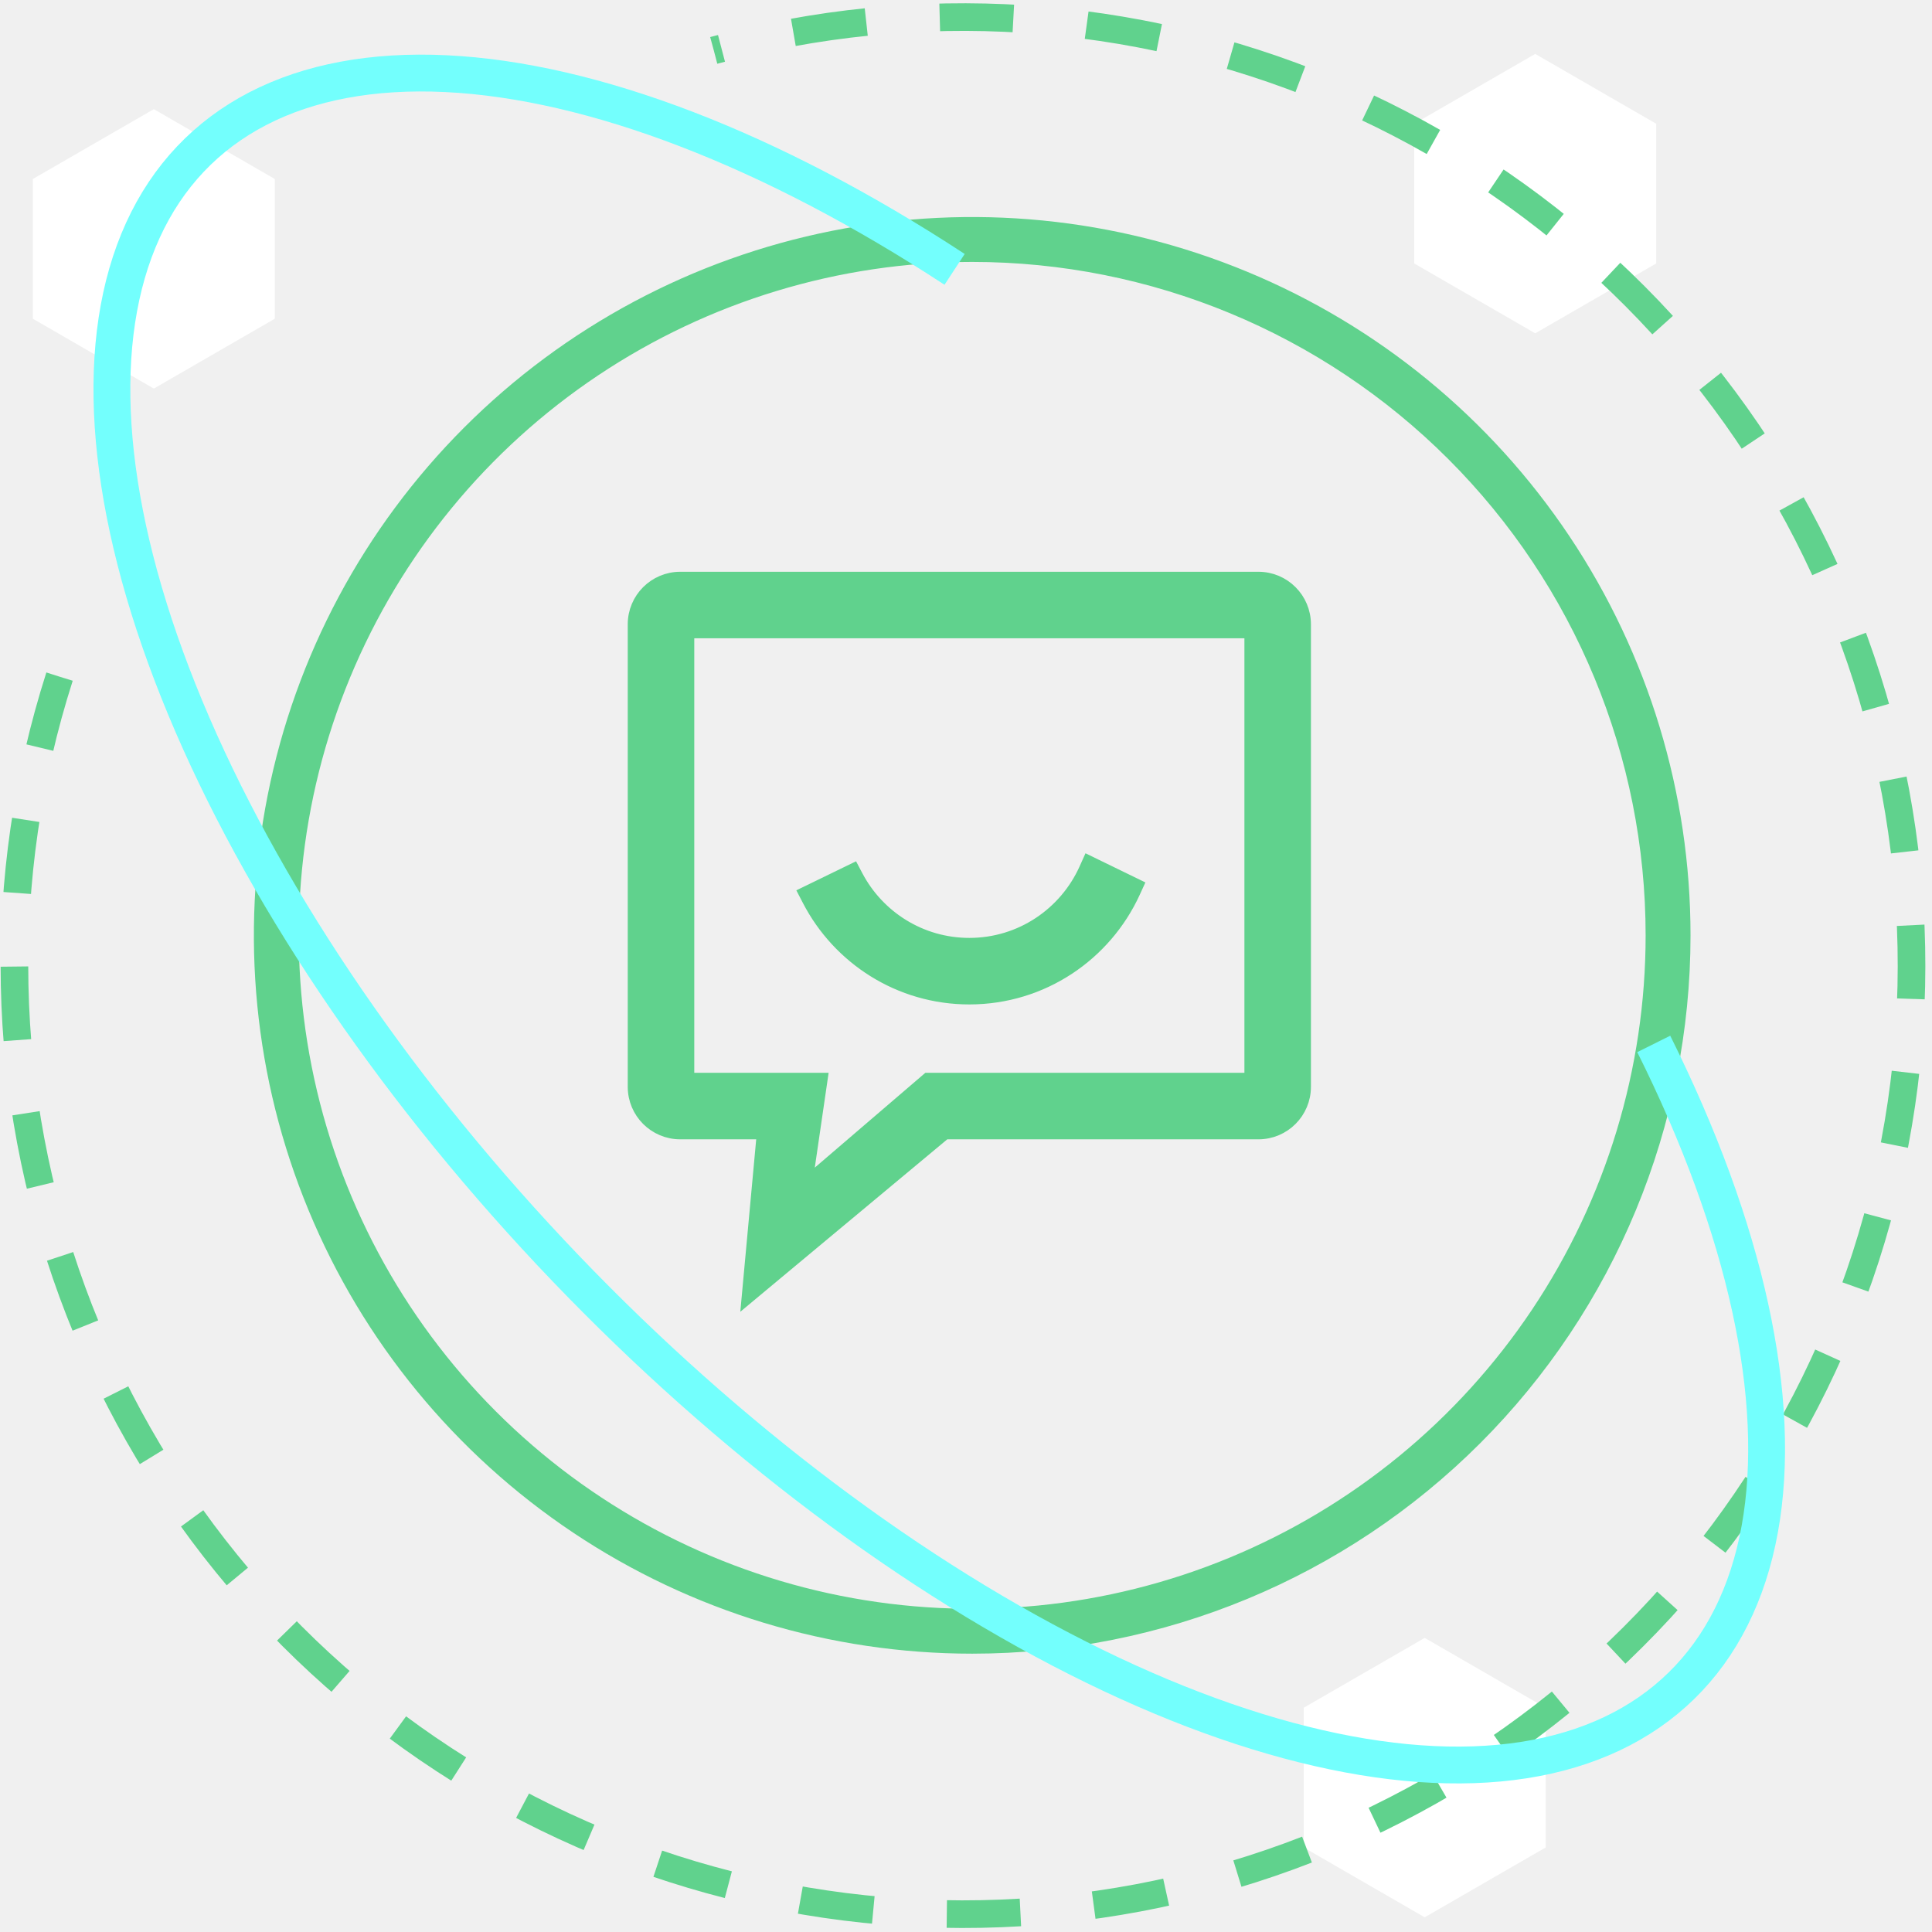
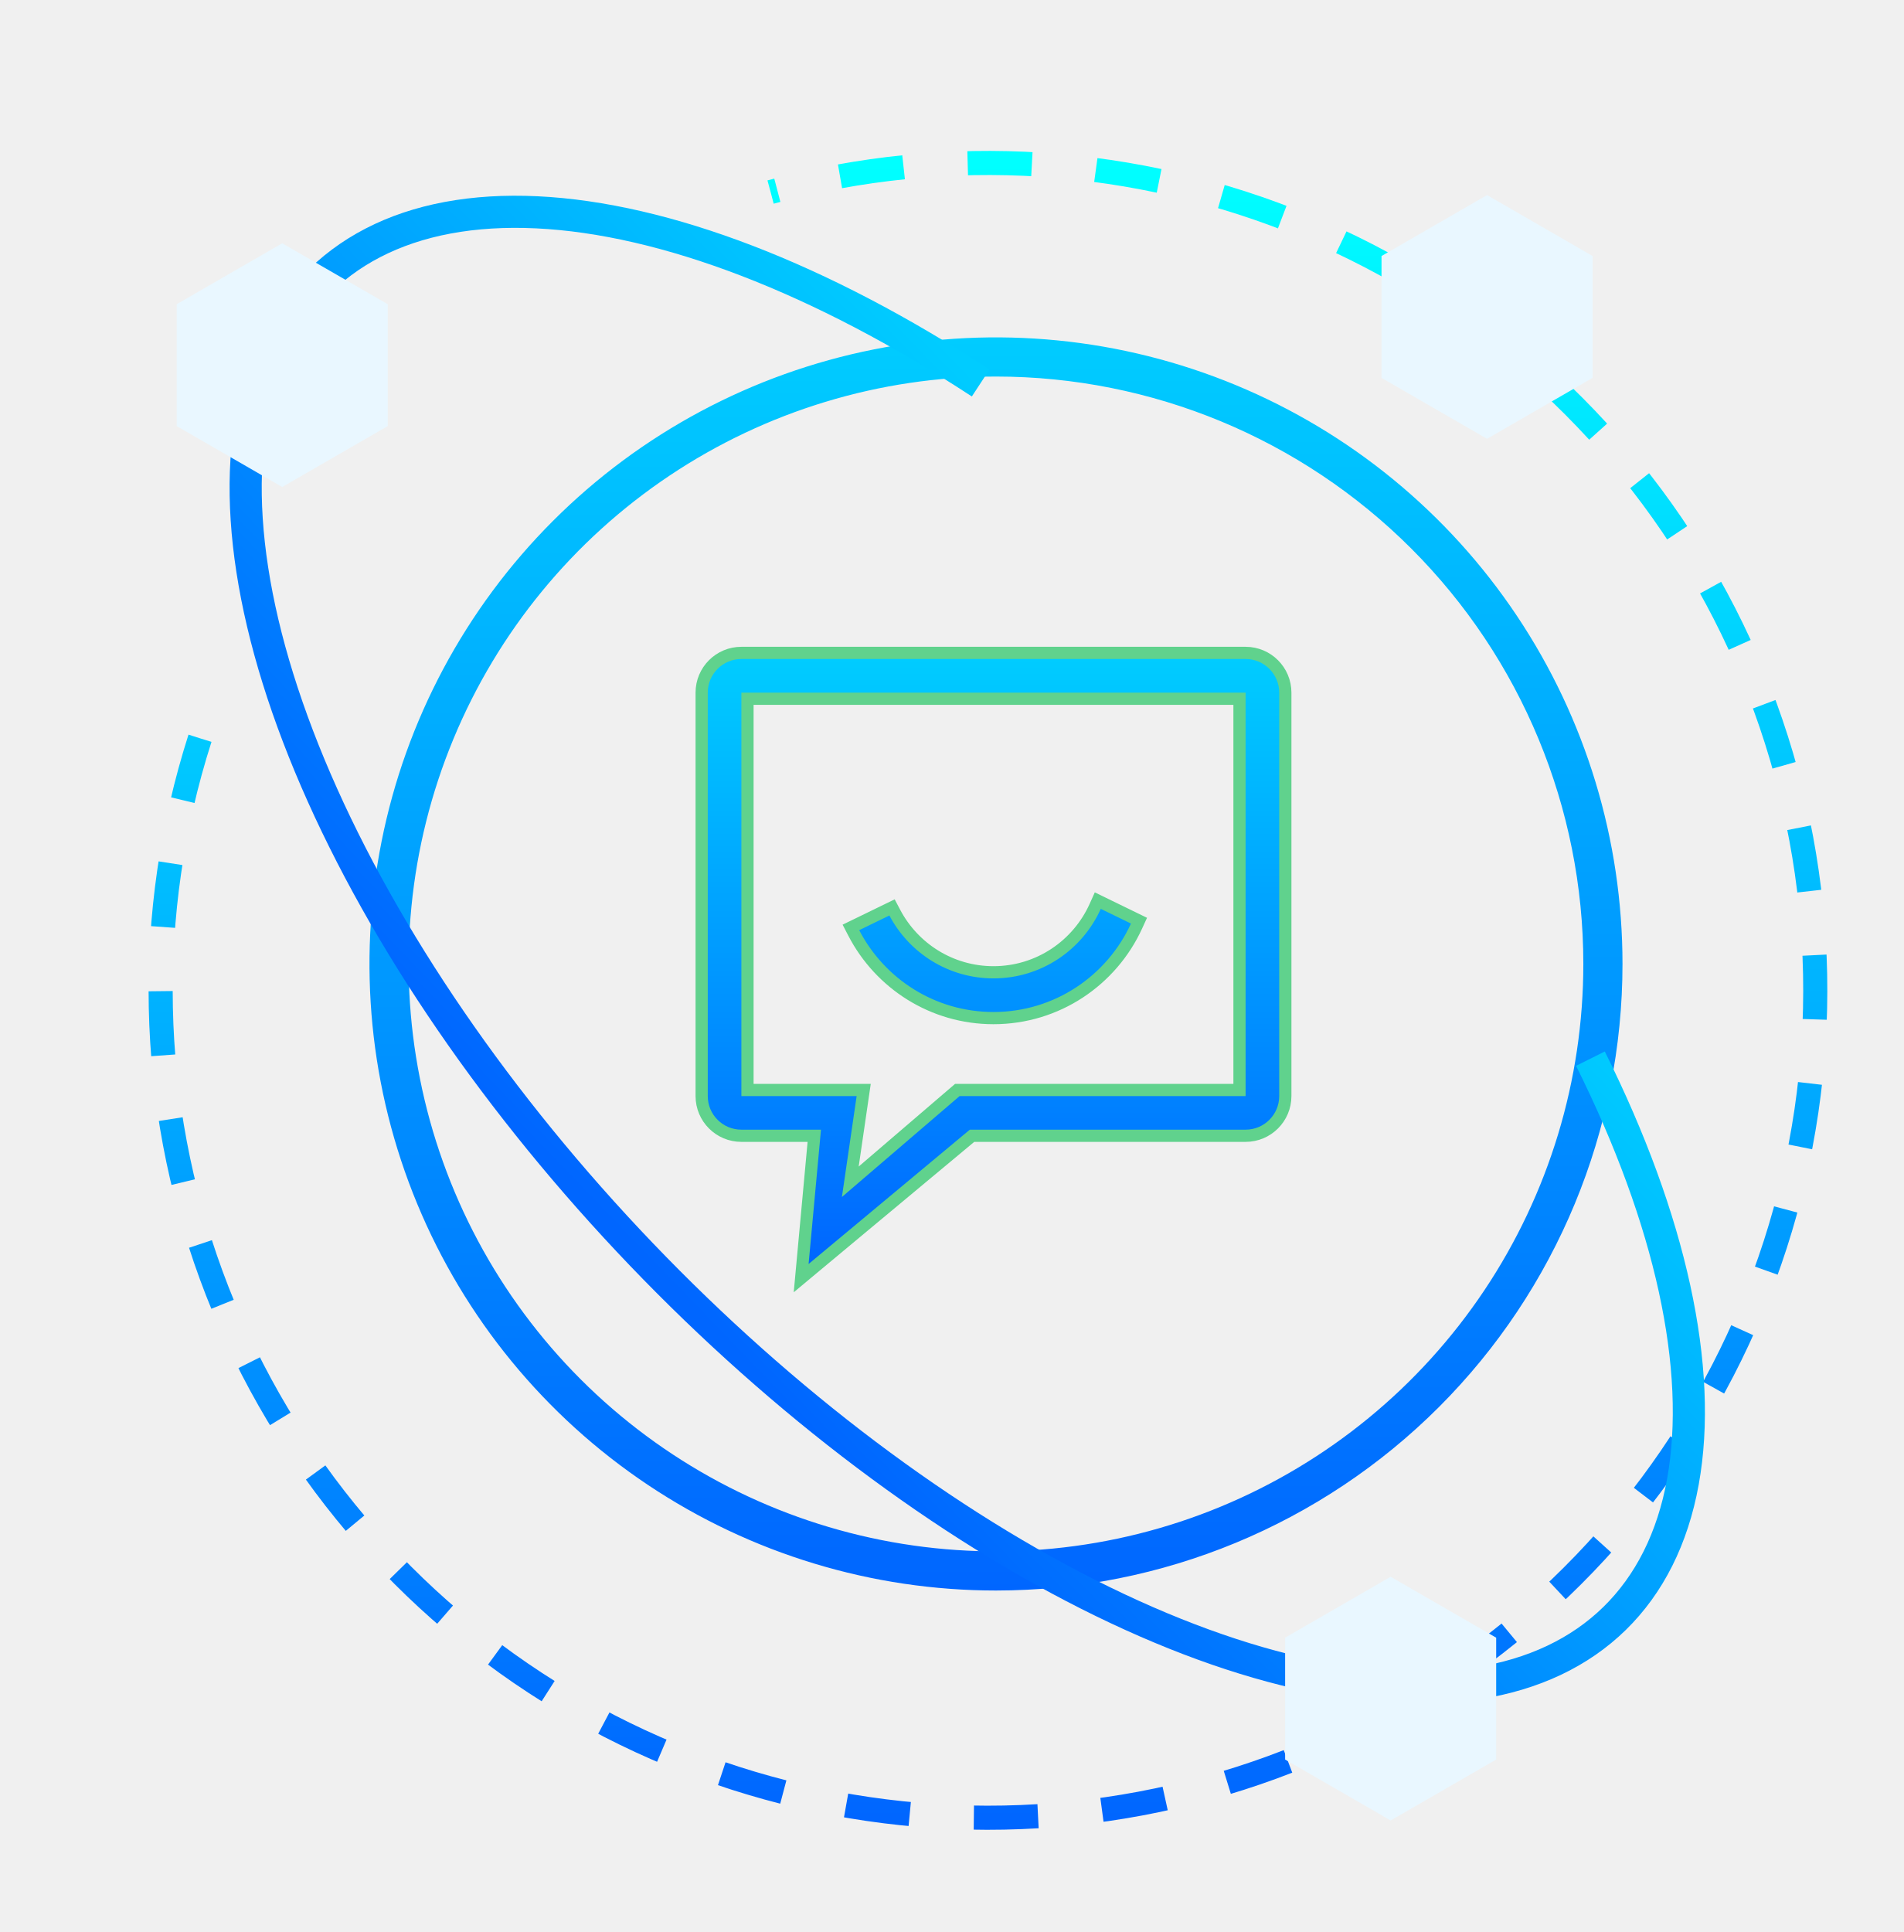
- <svg xmlns="http://www.w3.org/2000/svg" width="239" height="239" viewBox="0 0 239 239" fill="none">
-   <g clip-path="url(#clip0_155_2)">
-     <path d="M120.267 204.569C102.692 204.569 85.512 199.358 70.899 189.594C56.286 179.83 44.896 165.951 38.17 149.714C31.445 133.477 29.685 115.61 33.114 98.373C36.542 81.135 45.006 65.302 57.433 52.875C69.86 40.447 85.694 31.984 102.931 28.555C120.168 25.127 138.035 26.886 154.273 33.612C170.51 40.338 184.388 51.727 194.152 66.34C203.916 80.953 209.128 98.134 209.128 115.709C209.128 139.276 199.766 161.878 183.101 178.543C166.436 195.207 143.834 204.569 120.267 204.569ZM120.267 32.402C103.79 32.402 87.684 37.288 73.984 46.441C60.284 55.595 49.607 68.606 43.301 83.829C36.996 99.051 35.346 115.801 38.561 131.961C41.775 148.121 49.709 162.965 61.36 174.616C73.011 186.266 87.855 194.201 104.015 197.415C120.175 200.629 136.925 198.98 152.147 192.674C167.37 186.369 180.38 175.691 189.534 161.992C198.688 148.292 203.574 132.185 203.574 115.709C203.574 93.614 194.797 72.425 179.174 56.802C163.551 41.179 142.361 32.402 120.267 32.402Z" fill="#60D28D" />
-     <path d="M84.155 140.076H94.496L92.826 158.184L92.634 160.268L94.242 158.928L116.87 140.076H155.672C158.781 140.076 161.305 137.556 161.305 134.446V77.229C161.305 74.12 158.782 71.596 155.672 71.596H84.155C81.042 71.596 78.521 74.12 78.521 77.229V134.446C78.521 137.556 81.043 140.076 84.155 140.076ZM114.546 133.789L99.605 146.601L101.36 134.571L101.504 133.58H100.503H85.02V78.095H154.807V133.58H115.11H114.789L114.546 133.789ZM100.487 110.141L99.689 110.529L100.098 111.317C103.811 118.481 111.28 123.389 119.913 123.389C128.931 123.389 136.678 118.029 140.201 110.34L140.553 109.571L139.793 109.201L135.509 107.116L134.706 106.725L134.34 107.539C131.864 113.05 126.341 116.89 119.913 116.89C113.837 116.89 108.566 113.461 105.915 108.432L105.525 107.691L104.771 108.057L100.487 110.141Z" fill="#60D28D" stroke="#60D28D" stroke-width="1.731" />
+ <svg xmlns="http://www.w3.org/2000/svg" width="270" height="274" viewBox="0 0 270 274" fill="none">
+   <g clip-path="url(#clip0_3856_5052)">
+     <path d="M141.266 225.57C123.691 225.57 106.511 220.358 91.898 210.594C77.285 200.83 65.895 186.952 59.169 170.714C52.444 154.477 50.684 136.61 54.113 119.373C57.541 102.136 66.005 86.302 78.432 73.875C90.859 61.447 106.693 52.984 123.93 49.556C141.168 46.127 159.034 47.886 175.272 54.612C191.509 61.338 205.387 72.727 215.151 87.34C224.915 101.954 230.127 119.134 230.127 136.709C230.127 160.276 220.765 182.878 204.1 199.543C187.435 216.207 164.833 225.57 141.266 225.57ZM141.266 53.402C124.79 53.402 108.683 58.288 94.983 67.442C81.283 76.596 70.606 89.606 64.3 104.829C57.995 120.051 56.345 136.801 59.56 152.961C62.774 169.121 70.709 183.965 82.359 195.616C94.01 207.266 108.854 215.201 125.014 218.415C141.174 221.629 157.924 219.98 173.146 213.674C188.369 207.369 201.379 196.691 210.533 182.992C219.687 169.292 224.573 153.185 224.573 136.709C224.573 114.614 215.796 93.425 200.173 77.802C184.55 62.179 163.36 53.402 141.266 53.402Z" fill="url(#paint0_linear_3856_5052)" />
+     <path d="M105.153 161.077H115.495L113.825 179.184L113.633 181.268L115.24 179.928L137.869 161.077H176.671C179.78 161.077 182.304 158.556 182.304 155.446V98.229C182.304 95.12 179.781 92.596 176.671 92.596H105.153C102.041 92.596 99.52 95.12 99.52 98.229V155.446C99.52 158.556 102.041 161.077 105.153 161.077ZM135.545 154.789L120.603 167.601L122.358 155.571L122.503 154.58H121.502H106.019V99.095H175.805V154.58H136.108H135.788L135.545 154.789ZM121.486 131.141L120.688 131.529L121.096 132.317C124.81 139.481 132.279 144.389 140.912 144.389C149.93 144.389 157.677 139.03 161.199 131.34L161.551 130.572L160.791 130.202L156.507 128.116L155.705 127.725L155.339 128.539C152.863 134.05 147.34 137.891 140.912 137.891C134.836 137.891 129.564 134.462 126.914 129.432L126.523 128.691L125.77 129.057L121.486 131.141Z" fill="url(#paint1_linear_3856_5052)" stroke="#60D28D" stroke-width="1.731" />
  </g>
-   <path d="M204.883 32.591V15.31L189.916 6.669L174.949 15.31V32.591L189.916 41.232L204.883 32.591Z" fill="white" />
-   <path d="M191.211 228.541V211.26L176.244 202.619L161.277 211.26V228.541L176.244 237.182L191.211 228.541Z" fill="white" />
-   <path d="M7.363 83.707C-0.586 108.558 -0.025 135.349 8.956 159.846C17.937 184.343 34.827 205.147 56.955 218.971C79.082 232.795 105.186 238.85 131.14 236.179C157.094 233.508 181.418 222.263 200.266 204.222C219.114 186.18 231.412 162.372 235.215 136.559C239.019 110.747 234.111 84.403 221.267 61.692C208.424 38.981 188.378 21.198 164.297 11.155C140.217 1.111 113.476 -0.62 88.301 6.234" stroke="#60D28D" stroke-width="3.418" stroke-dasharray="9.11 9.11" />
-   <path d="M33.996 39.427V22.145L19.029 13.505L4.062 22.145V39.427L19.029 48.068L33.996 39.427Z" fill="white" />
-   <path d="M118.09 33.323C95.461 18.499 73.33 9.984 55.161 9.111C36.992 8.237 23.809 15.053 17.674 28.493C11.539 41.934 12.798 61.24 21.255 83.391C29.712 105.543 44.889 129.29 64.412 150.919C83.935 172.548 106.703 190.838 129.154 202.927C151.605 215.017 172.472 220.225 188.492 217.736C204.512 215.246 214.78 205.201 217.691 189.171C220.602 173.14 215.99 152.029 204.579 129.14" stroke="#73FFFD" stroke-width="4.557" />
+   <path d="M28.363 104.707C20.414 129.558 20.975 156.349 29.956 180.846C38.937 205.343 55.827 226.147 77.955 239.971C100.082 253.795 126.186 259.85 152.14 257.179C178.094 254.508 202.418 243.263 221.266 225.222C240.114 207.18 252.412 183.372 256.215 157.559C260.019 131.747 255.111 105.403 242.267 82.692C229.424 59.981 209.378 42.198 185.297 32.155C161.217 22.111 134.476 20.38 109.301 27.234" stroke="url(#paint2_linear_3856_5052)" stroke-width="3.418" stroke-dasharray="9.11 9.11" />
+   <path d="M139.09 54.323C116.461 39.499 94.33 30.985 76.161 30.111C57.992 29.237 44.809 36.053 38.674 49.493C32.539 62.934 33.798 82.24 42.255 104.391C50.712 126.543 65.889 150.29 85.412 171.919C104.935 193.548 127.703 211.838 150.154 223.927C172.604 236.017 193.472 241.225 209.492 238.736C225.512 236.246 235.78 226.201 238.691 210.171C241.602 194.14 236.99 173.029 225.579 150.14" stroke="url(#paint3_linear_3856_5052)" stroke-width="4.557" />
+   <path d="M225.883 53.591V36.31L210.916 27.669L195.949 36.31V53.591L210.916 62.232L225.883 53.591Z" fill="#E9F7FF" />
+   <path d="M212.211 249.541V232.26L197.244 223.619L182.277 232.26V249.541L197.244 258.182L212.211 249.541Z" fill="#E9F7FF" />
+   <path d="M54.996 60.427V43.145L40.029 34.505L25.062 43.145V60.427L40.029 69.067L54.996 60.427Z" fill="#E9F7FF" />
  <defs>
-     <clipPath id="clip0_155_2">
-       <rect width="177.722" height="177.722" fill="white" transform="translate(31.4062 26.8479)" />
+     <linearGradient id="paint0_linear_3856_5052" x1="141.177" y1="225.523" x2="141.177" y2="47.885" gradientUnits="userSpaceOnUse">
+       <stop stop-color="#0066FF" />
+       <stop offset="1" stop-color="#00CCFF" />
+     </linearGradient>
+     <linearGradient id="paint1_linear_3856_5052" x1="140.871" y1="179.241" x2="140.871" y2="93.479" gradientUnits="userSpaceOnUse">
+       <stop stop-color="#0066FF" />
+       <stop offset="1" stop-color="#00CCFF" />
+     </linearGradient>
+     <linearGradient id="paint2_linear_3856_5052" x1="139.885" y1="257.937" x2="139.885" y2="23.183" gradientUnits="userSpaceOnUse">
+       <stop stop-color="#0066FF" />
+       <stop offset="1" stop-color="#00FFFF" />
+     </linearGradient>
+     <linearGradient id="paint3_linear_3856_5052" x1="91.599" y1="178.505" x2="178.222" y2="94.907" gradientUnits="userSpaceOnUse">
+       <stop stop-color="#0066FF" />
+       <stop offset="1" stop-color="#00CCFF" />
+     </linearGradient>
+     <clipPath id="clip0_3856_5052">
+       <rect width="177.722" height="177.722" fill="white" transform="translate(52.4062 47.8479)" />
    </clipPath>
  </defs>
</svg>
